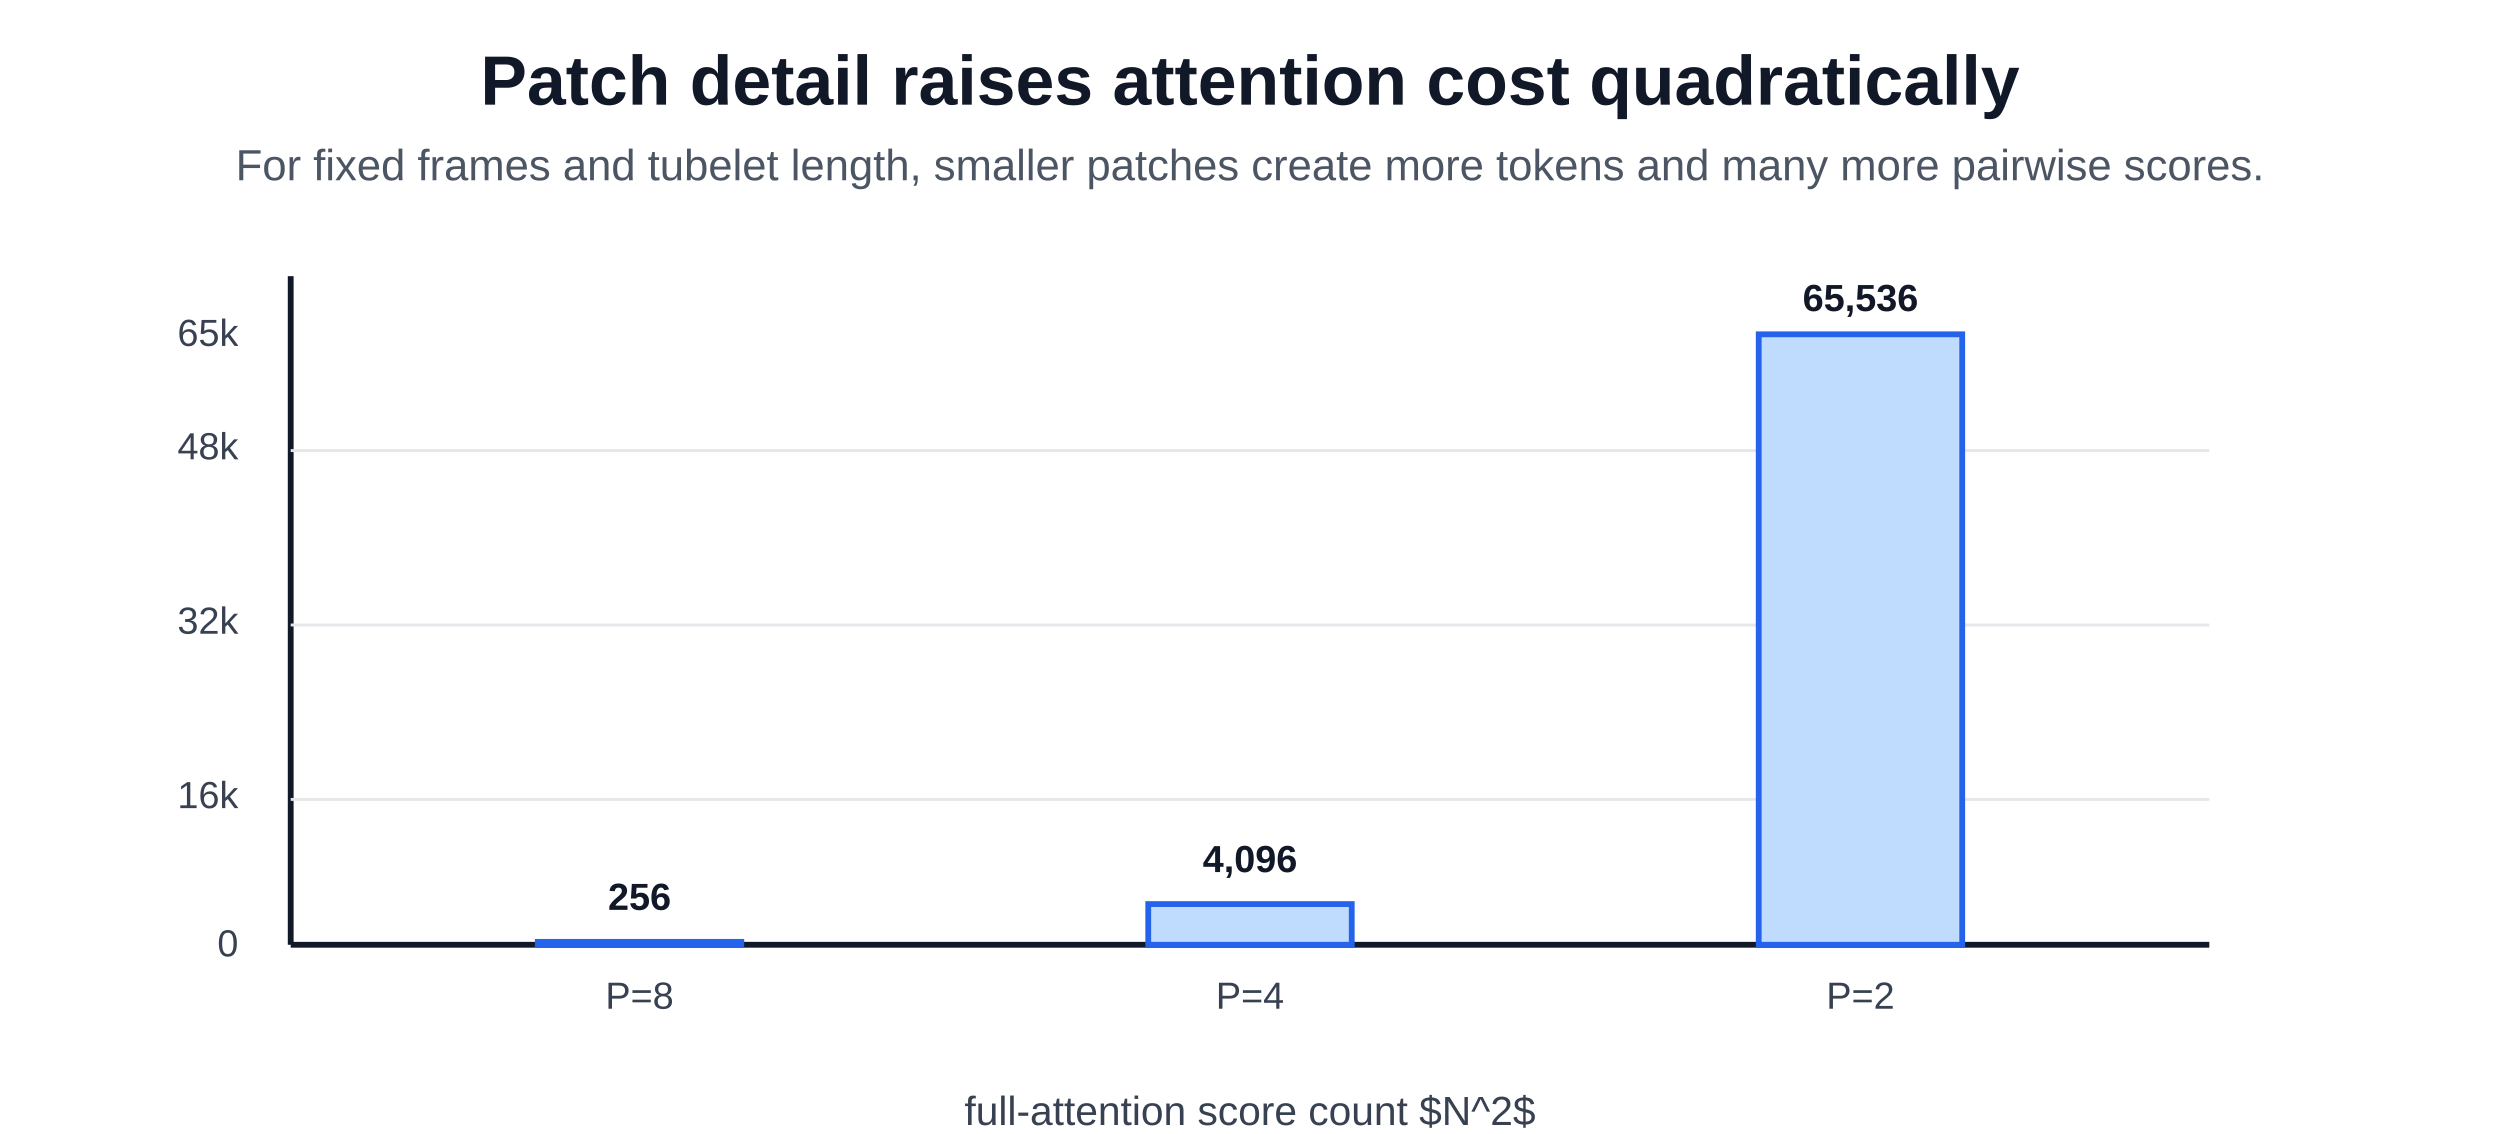
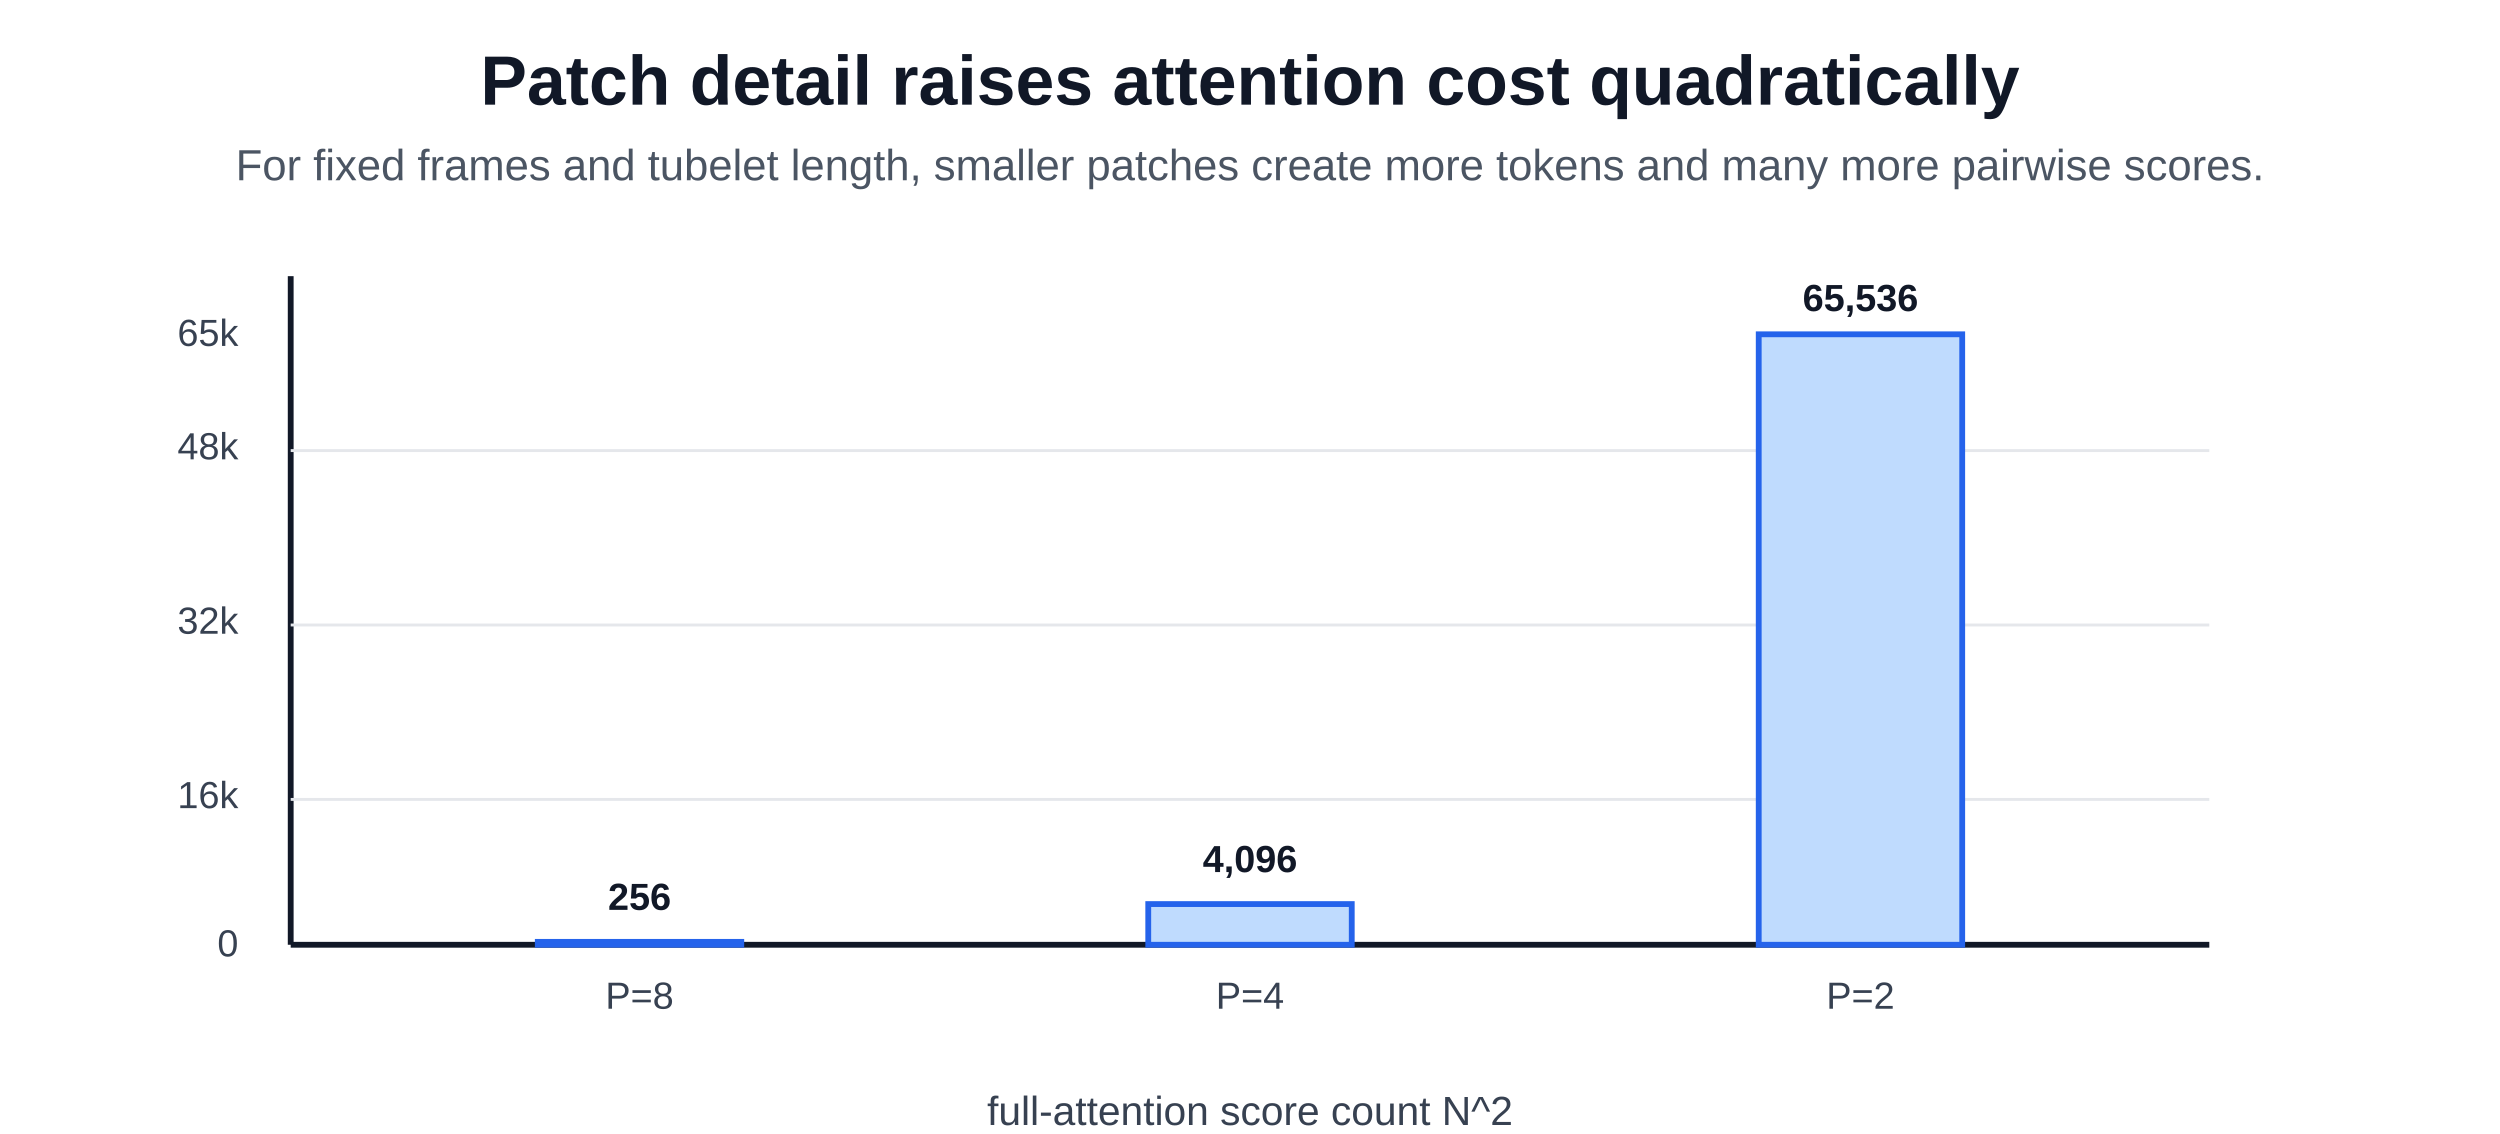
<svg xmlns="http://www.w3.org/2000/svg" width="860" height="390" viewBox="0 0 860 390" role="img" aria-labelledby="title desc">
  <rect width="860" height="390" fill="transparent" />
  <text x="430" y="36" text-anchor="middle" font-family="Arial, sans-serif" font-size="24" font-weight="700" fill="#111827">Patch detail raises attention cost quadratically</text>
  <text x="430" y="62" text-anchor="middle" font-family="Arial, sans-serif" font-size="15" fill="#4b5563">For fixed frames and tubelet length, smaller patches create more tokens and many more pairwise scores.</text>
  <g transform="translate(100,95)" font-family="Arial, sans-serif">
    <line x1="0" y1="230" x2="660" y2="230" stroke="#111827" stroke-width="2" />
    <line x1="0" y1="0" x2="0" y2="230" stroke="#111827" stroke-width="2" />
    <g stroke="#e5e7eb" stroke-width="1">
      <line x1="0" y1="180" x2="660" y2="180" />
      <line x1="0" y1="120" x2="660" y2="120" />
      <line x1="0" y1="60" x2="660" y2="60" />
    </g>
    <g fill="#bfdbfe" stroke="#2563eb" stroke-width="2">
      <rect x="85" y="229" width="70" height="1" />
      <rect x="295" y="216" width="70" height="14" />
      <rect x="505" y="20" width="70" height="210" />
    </g>
    <g fill="#374151" font-size="13">
      <text x="120" y="252" text-anchor="middle">P=8</text>
      <text x="330" y="252" text-anchor="middle">P=4</text>
      <text x="540" y="252" text-anchor="middle">P=2</text>
      <text x="-18" y="234" text-anchor="end">0</text>
      <text x="-18" y="183" text-anchor="end">16k</text>
      <text x="-18" y="123" text-anchor="end">32k</text>
      <text x="-18" y="63" text-anchor="end">48k</text>
      <text x="-18" y="24" text-anchor="end">65k</text>
    </g>
    <g fill="#111827" font-size="13" font-weight="700">
      <text x="120" y="218" text-anchor="middle">256</text>
      <text x="330" y="205" text-anchor="middle">4,096</text>
      <text x="540" y="12" text-anchor="middle">65,536</text>
    </g>
-     <text x="330" y="292" text-anchor="middle" font-size="14" fill="#374151">full-attention score count $N^2$</text>
+     <text x="330" y="292" text-anchor="middle" font-size="14" fill="#374151">full-attention score count N^2</text>
  </g>
</svg>
